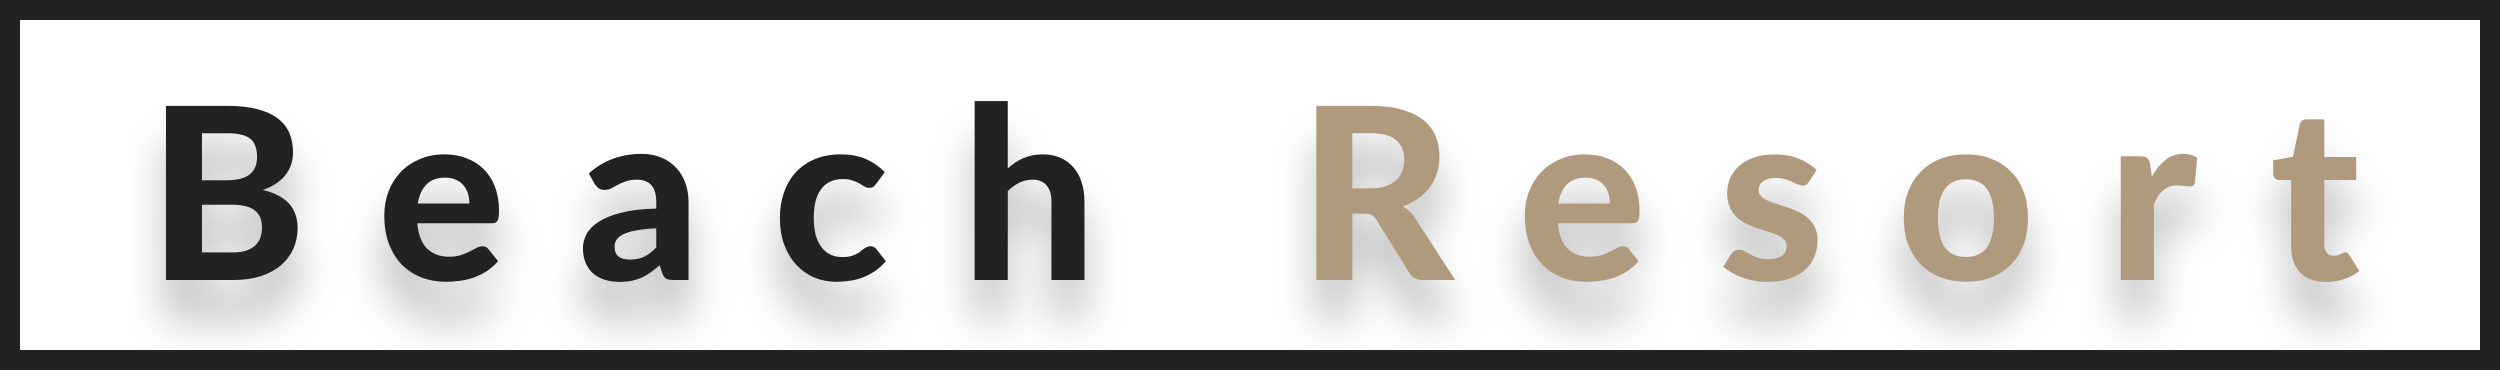
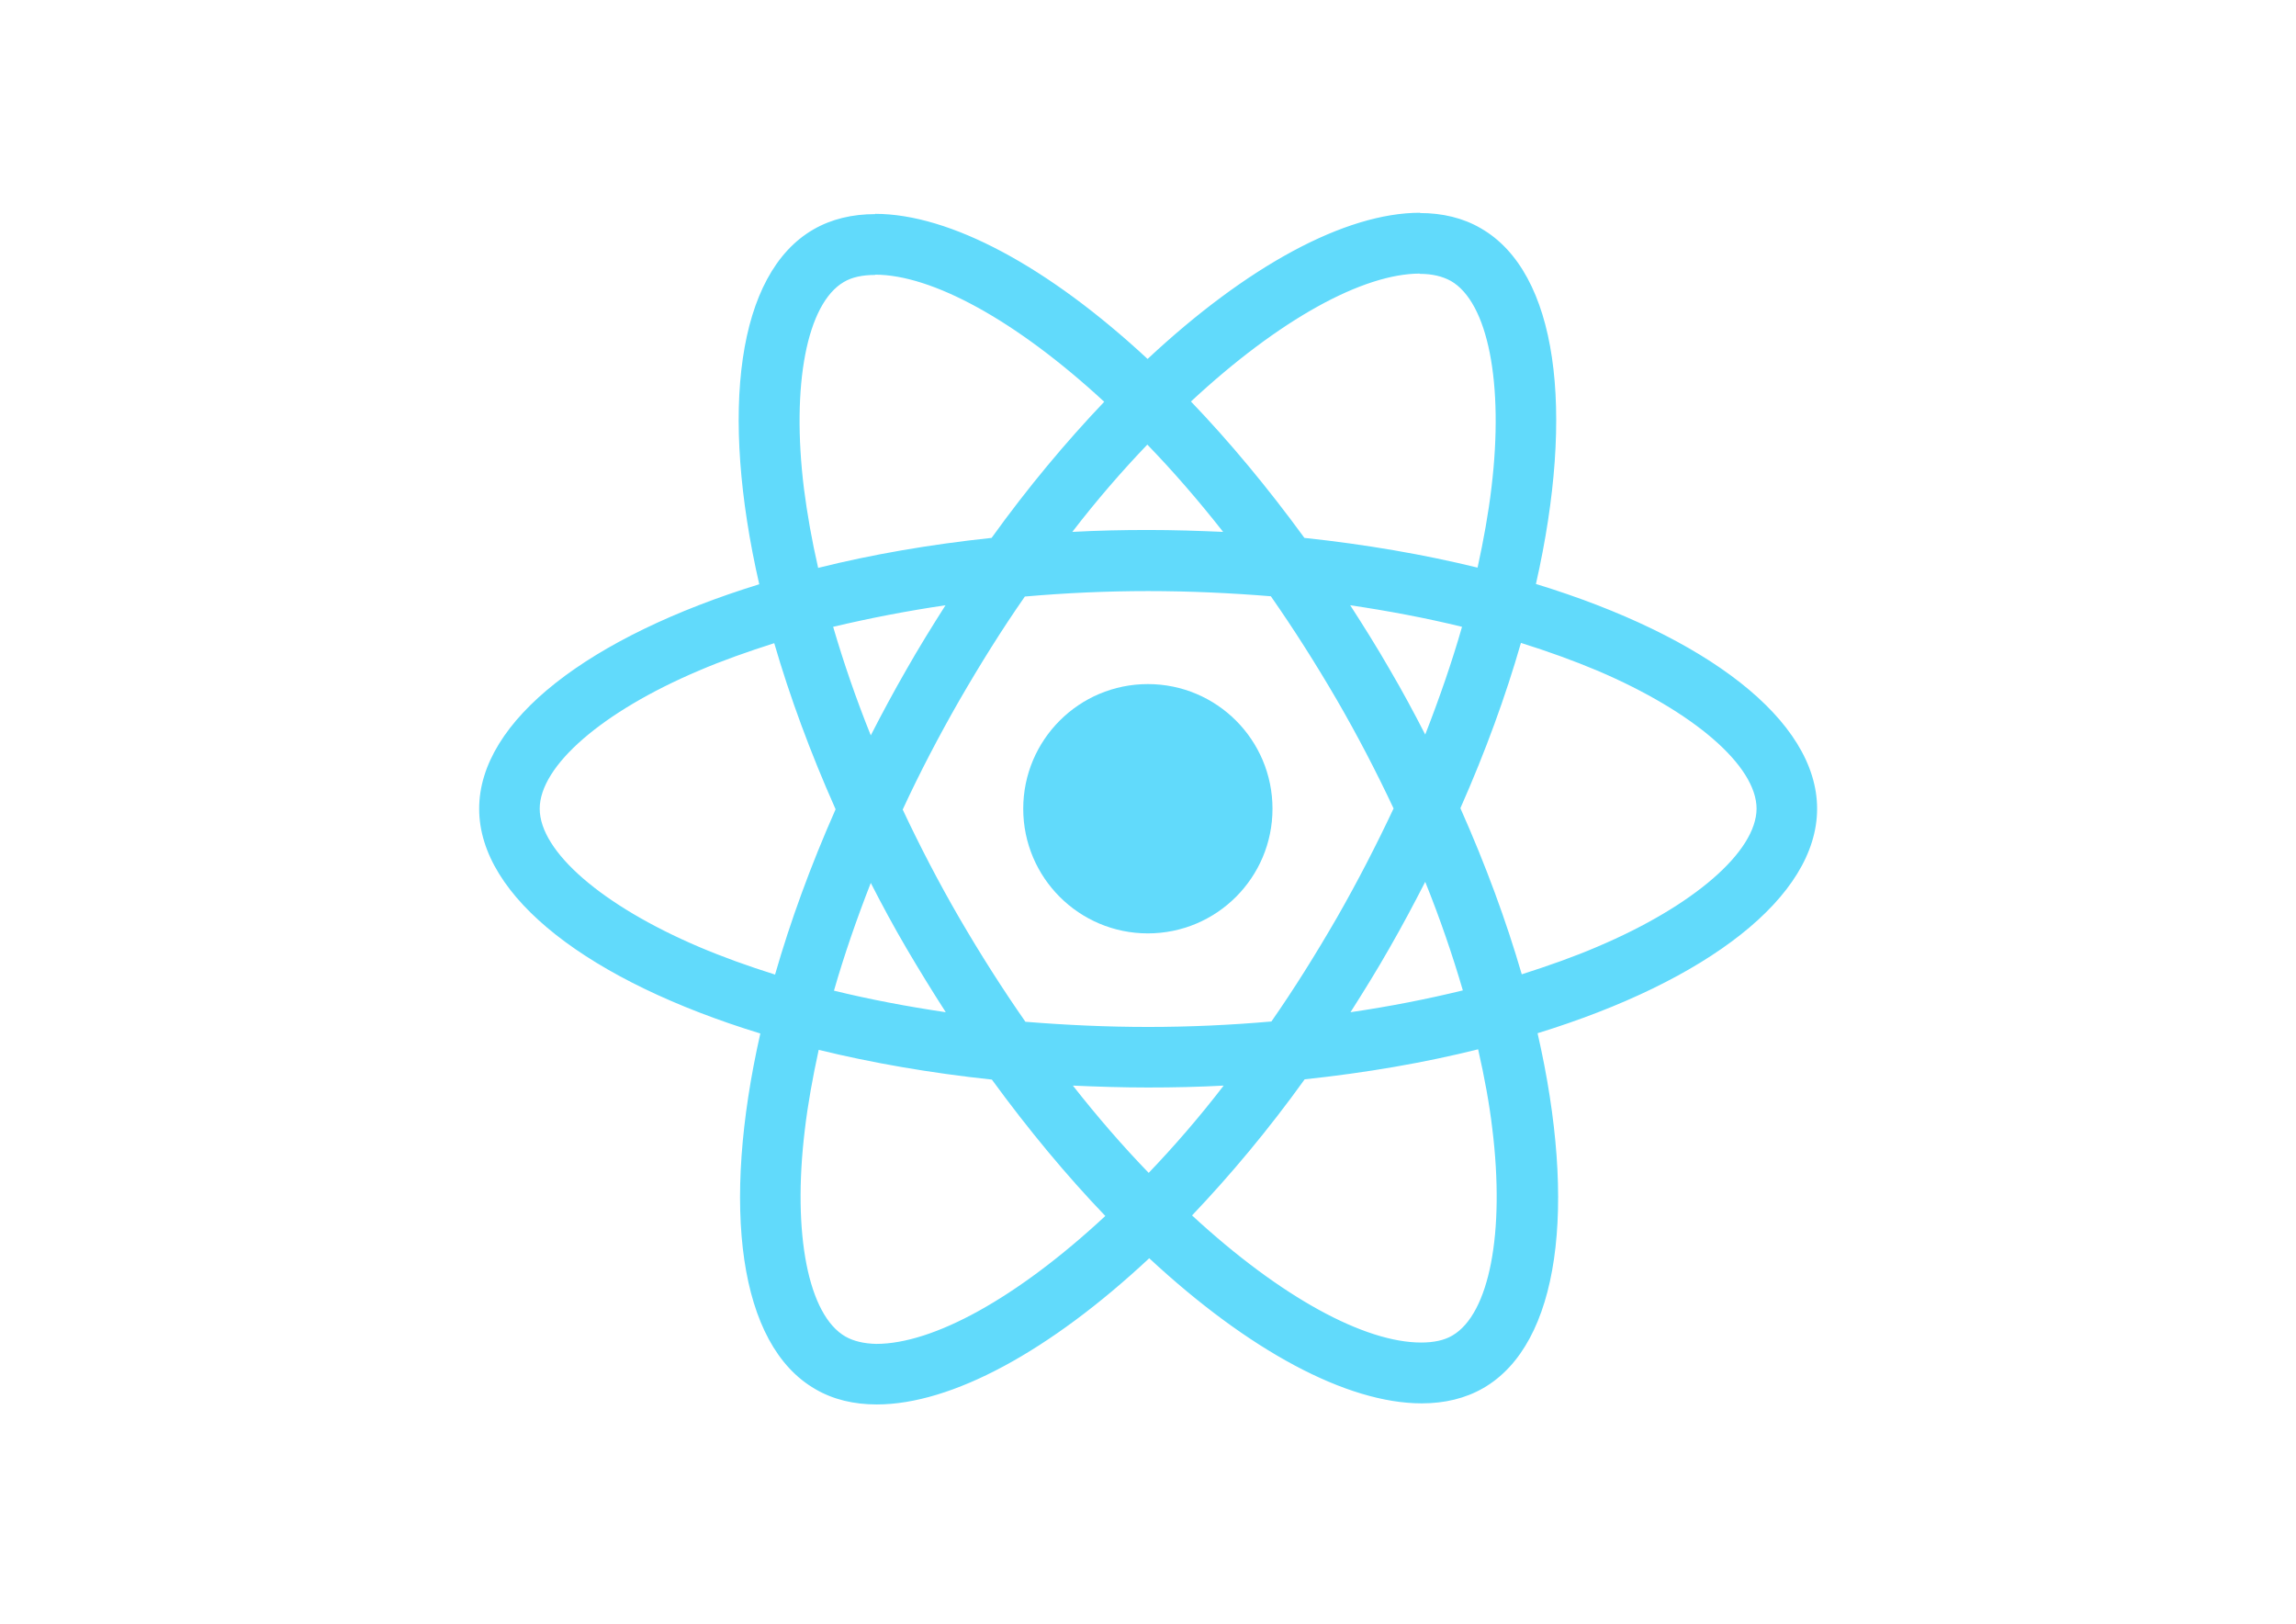
- <svg xmlns="http://www.w3.org/2000/svg" width="250" height="37" viewBox="0 0 250 37" fill="none">
-   <rect x="1" y="1" width="248" height="35" stroke="#222222" stroke-width="2" />
-   <g filter="url(#filter0_d)">
-     <path d="M23.281 25.24C23.857 25.24 24.329 25.172 24.697 25.036C25.073 24.892 25.373 24.704 25.597 24.472C25.821 24.24 25.977 23.976 26.065 23.68C26.153 23.376 26.197 23.064 26.197 22.744C26.197 22.392 26.145 22.076 26.041 21.796C25.937 21.516 25.769 21.28 25.537 21.088C25.305 20.888 25.001 20.736 24.625 20.632C24.257 20.528 23.801 20.476 23.257 20.476H20.197V25.24H23.281ZM20.197 13.324V18.028H22.561C23.065 18.028 23.513 17.988 23.905 17.908C24.297 17.82 24.625 17.684 24.889 17.5C25.153 17.316 25.353 17.076 25.489 16.78C25.633 16.476 25.705 16.112 25.705 15.688C25.705 15.256 25.645 14.888 25.525 14.584C25.413 14.28 25.237 14.036 24.997 13.852C24.757 13.668 24.453 13.536 24.085 13.456C23.717 13.368 23.281 13.324 22.777 13.324H20.197ZM22.777 10.588C23.945 10.588 24.941 10.7 25.765 10.924C26.597 11.14 27.273 11.452 27.793 11.86C28.321 12.26 28.705 12.748 28.945 13.324C29.185 13.9 29.305 14.544 29.305 15.256C29.305 15.656 29.245 16.04 29.125 16.408C29.013 16.776 28.833 17.124 28.585 17.452C28.345 17.772 28.033 18.064 27.649 18.328C27.265 18.592 26.809 18.816 26.281 19C27.465 19.28 28.341 19.736 28.909 20.368C29.477 21 29.761 21.82 29.761 22.828C29.761 23.564 29.617 24.248 29.329 24.88C29.049 25.512 28.637 26.06 28.093 26.524C27.549 26.988 26.877 27.352 26.077 27.616C25.285 27.872 24.373 28 23.341 28H16.597V10.588H22.777ZM46.939 20.356C46.939 20.012 46.891 19.684 46.795 19.372C46.707 19.06 46.563 18.784 46.363 18.544C46.163 18.304 45.911 18.116 45.607 17.98C45.303 17.836 44.939 17.764 44.515 17.764C43.723 17.764 43.103 17.988 42.655 18.436C42.207 18.884 41.915 19.524 41.779 20.356H46.939ZM41.731 22.324C41.835 23.484 42.163 24.332 42.715 24.868C43.275 25.404 44.003 25.672 44.899 25.672C45.355 25.672 45.747 25.62 46.075 25.516C46.411 25.404 46.703 25.284 46.951 25.156C47.207 25.02 47.435 24.9 47.635 24.796C47.843 24.684 48.047 24.628 48.247 24.628C48.503 24.628 48.703 24.724 48.847 24.916L49.807 26.116C49.455 26.524 49.067 26.864 48.643 27.136C48.219 27.4 47.779 27.612 47.323 27.772C46.867 27.924 46.407 28.028 45.943 28.084C45.479 28.148 45.031 28.18 44.599 28.18C43.735 28.18 42.927 28.04 42.175 27.76C41.431 27.472 40.779 27.052 40.219 26.5C39.667 25.94 39.231 25.248 38.911 24.424C38.591 23.6 38.431 22.644 38.431 21.556C38.431 20.716 38.567 19.924 38.839 19.18C39.119 18.436 39.519 17.788 40.039 17.236C40.559 16.684 41.191 16.248 41.935 15.928C42.679 15.6 43.519 15.436 44.455 15.436C45.247 15.436 45.975 15.564 46.639 15.82C47.311 16.068 47.887 16.432 48.367 16.912C48.855 17.392 49.231 17.984 49.495 18.688C49.767 19.384 49.903 20.18 49.903 21.076C49.903 21.324 49.891 21.528 49.867 21.688C49.843 21.848 49.803 21.976 49.747 22.072C49.691 22.168 49.615 22.236 49.519 22.276C49.423 22.308 49.299 22.324 49.147 22.324H41.731ZM65.626 22.828C64.818 22.868 64.146 22.94 63.61 23.044C63.074 23.14 62.646 23.268 62.326 23.428C62.014 23.588 61.79 23.772 61.654 23.98C61.526 24.18 61.462 24.4 61.462 24.64C61.462 25.12 61.594 25.46 61.858 25.66C62.13 25.86 62.506 25.96 62.986 25.96C63.538 25.96 64.014 25.864 64.414 25.672C64.822 25.472 65.226 25.164 65.626 24.748V22.828ZM58.882 17.344C59.61 16.688 60.414 16.2 61.294 15.88C62.174 15.552 63.126 15.388 64.15 15.388C64.886 15.388 65.542 15.508 66.118 15.748C66.702 15.988 67.194 16.324 67.594 16.756C68.002 17.18 68.314 17.688 68.53 18.28C68.746 18.872 68.854 19.52 68.854 20.224V28H67.342C67.03 28 66.79 27.956 66.622 27.868C66.462 27.78 66.33 27.596 66.226 27.316L65.962 26.524C65.65 26.796 65.346 27.036 65.05 27.244C64.762 27.452 64.462 27.628 64.15 27.772C63.838 27.908 63.502 28.012 63.142 28.084C62.79 28.156 62.394 28.192 61.954 28.192C61.41 28.192 60.914 28.12 60.466 27.976C60.018 27.832 59.63 27.62 59.302 27.34C58.982 27.052 58.734 26.696 58.558 26.272C58.382 25.848 58.294 25.36 58.294 24.808C58.294 24.352 58.41 23.896 58.642 23.44C58.874 22.984 59.27 22.572 59.83 22.204C60.398 21.828 61.15 21.52 62.086 21.28C63.03 21.032 64.21 20.892 65.626 20.86V20.224C65.626 19.448 65.462 18.88 65.134 18.52C64.806 18.152 64.334 17.968 63.718 17.968C63.262 17.968 62.882 18.024 62.578 18.136C62.274 18.24 62.006 18.356 61.774 18.484C61.55 18.604 61.338 18.72 61.138 18.832C60.938 18.936 60.706 18.988 60.442 18.988C60.21 18.988 60.014 18.932 59.854 18.82C59.702 18.7 59.574 18.56 59.47 18.4L58.882 17.344ZM87.615 18.388C87.519 18.516 87.423 18.616 87.327 18.688C87.231 18.752 87.095 18.784 86.919 18.784C86.759 18.784 86.603 18.74 86.451 18.652C86.307 18.556 86.139 18.456 85.947 18.352C85.755 18.24 85.527 18.14 85.263 18.052C84.999 17.956 84.671 17.908 84.279 17.908C83.783 17.908 83.351 18 82.983 18.184C82.623 18.36 82.323 18.616 82.083 18.952C81.843 19.288 81.663 19.696 81.543 20.176C81.431 20.656 81.375 21.196 81.375 21.796C81.375 23.06 81.627 24.028 82.131 24.7C82.643 25.372 83.339 25.708 84.219 25.708C84.523 25.708 84.783 25.684 84.999 25.636C85.223 25.58 85.415 25.512 85.575 25.432C85.743 25.352 85.887 25.264 86.007 25.168C86.127 25.072 86.239 24.984 86.343 24.904C86.455 24.824 86.563 24.76 86.667 24.712C86.779 24.656 86.903 24.628 87.039 24.628C87.295 24.628 87.495 24.724 87.639 24.916L88.587 26.116C88.235 26.524 87.859 26.864 87.459 27.136C87.059 27.4 86.643 27.612 86.211 27.772C85.787 27.924 85.355 28.028 84.915 28.084C84.475 28.148 84.039 28.18 83.607 28.18C82.847 28.18 82.127 28.04 81.447 27.76C80.767 27.472 80.171 27.056 79.659 26.512C79.147 25.968 78.739 25.3 78.435 24.508C78.139 23.716 77.991 22.812 77.991 21.796C77.991 20.892 78.123 20.052 78.387 19.276C78.651 18.5 79.039 17.828 79.551 17.26C80.063 16.692 80.695 16.248 81.447 15.928C82.207 15.6 83.083 15.436 84.075 15.436C85.019 15.436 85.847 15.588 86.559 15.892C87.271 16.196 87.911 16.636 88.479 17.212L87.615 18.388ZM100.776 16.84C101.008 16.632 101.248 16.444 101.496 16.276C101.752 16.1 102.02 15.952 102.3 15.832C102.588 15.704 102.892 15.608 103.212 15.544C103.54 15.472 103.892 15.436 104.268 15.436C104.94 15.436 105.536 15.552 106.056 15.784C106.576 16.016 107.012 16.34 107.364 16.756C107.724 17.172 107.992 17.668 108.168 18.244C108.352 18.82 108.444 19.452 108.444 20.14V28H105.144V20.14C105.144 19.452 104.984 18.92 104.664 18.544C104.344 18.16 103.872 17.968 103.248 17.968C102.784 17.968 102.348 18.068 101.94 18.268C101.532 18.468 101.144 18.748 100.776 19.108V28H97.464V10.108H100.776V16.84Z" fill="#222222" />
-     <path d="M137.081 18.832C137.665 18.832 138.169 18.76 138.593 18.616C139.017 18.464 139.365 18.26 139.637 18.004C139.909 17.74 140.109 17.432 140.237 17.08C140.365 16.728 140.429 16.344 140.429 15.928C140.429 15.104 140.153 14.464 139.601 14.008C139.057 13.552 138.225 13.324 137.105 13.324H135.233V18.832H137.081ZM145.517 28H142.265C141.657 28 141.217 27.768 140.945 27.304L137.633 21.964C137.497 21.756 137.345 21.604 137.177 21.508C137.017 21.412 136.777 21.364 136.457 21.364H135.233V28H131.633V10.588H137.105C138.321 10.588 139.361 10.716 140.225 10.972C141.089 11.22 141.797 11.568 142.349 12.016C142.901 12.464 143.305 13 143.561 13.624C143.817 14.24 143.945 14.92 143.945 15.664C143.945 16.24 143.861 16.788 143.693 17.308C143.533 17.82 143.297 18.288 142.985 18.712C142.673 19.136 142.289 19.512 141.833 19.84C141.377 20.168 140.857 20.432 140.273 20.632C140.505 20.76 140.721 20.916 140.921 21.1C141.121 21.276 141.301 21.488 141.461 21.736L145.517 28ZM160.99 20.356C160.99 20.012 160.942 19.684 160.846 19.372C160.758 19.06 160.614 18.784 160.414 18.544C160.214 18.304 159.962 18.116 159.658 17.98C159.354 17.836 158.99 17.764 158.566 17.764C157.774 17.764 157.154 17.988 156.706 18.436C156.258 18.884 155.966 19.524 155.83 20.356H160.99ZM155.782 22.324C155.886 23.484 156.214 24.332 156.766 24.868C157.326 25.404 158.054 25.672 158.95 25.672C159.406 25.672 159.798 25.62 160.126 25.516C160.462 25.404 160.754 25.284 161.002 25.156C161.258 25.02 161.486 24.9 161.686 24.796C161.894 24.684 162.098 24.628 162.298 24.628C162.554 24.628 162.754 24.724 162.898 24.916L163.858 26.116C163.506 26.524 163.118 26.864 162.694 27.136C162.27 27.4 161.83 27.612 161.374 27.772C160.918 27.924 160.458 28.028 159.994 28.084C159.53 28.148 159.082 28.18 158.65 28.18C157.786 28.18 156.978 28.04 156.226 27.76C155.482 27.472 154.83 27.052 154.27 26.5C153.718 25.94 153.282 25.248 152.962 24.424C152.642 23.6 152.482 22.644 152.482 21.556C152.482 20.716 152.618 19.924 152.89 19.18C153.17 18.436 153.57 17.788 154.09 17.236C154.61 16.684 155.242 16.248 155.986 15.928C156.73 15.6 157.57 15.436 158.506 15.436C159.298 15.436 160.026 15.564 160.69 15.82C161.362 16.068 161.938 16.432 162.418 16.912C162.906 17.392 163.282 17.984 163.546 18.688C163.818 19.384 163.954 20.18 163.954 21.076C163.954 21.324 163.942 21.528 163.918 21.688C163.894 21.848 163.854 21.976 163.798 22.072C163.742 22.168 163.666 22.236 163.57 22.276C163.474 22.308 163.35 22.324 163.198 22.324H155.782ZM180.901 18.172C180.813 18.308 180.721 18.408 180.625 18.472C180.537 18.528 180.413 18.556 180.253 18.556C180.093 18.556 179.929 18.516 179.761 18.436C179.593 18.356 179.405 18.272 179.197 18.184C178.989 18.088 178.749 18 178.477 17.92C178.213 17.84 177.905 17.8 177.553 17.8C177.017 17.8 176.601 17.912 176.305 18.136C176.009 18.352 175.861 18.64 175.861 19C175.861 19.248 175.945 19.456 176.113 19.624C176.281 19.792 176.501 19.94 176.773 20.068C177.053 20.188 177.369 20.304 177.721 20.416C178.073 20.52 178.433 20.636 178.801 20.764C179.177 20.892 179.541 21.04 179.893 21.208C180.245 21.376 180.557 21.588 180.829 21.844C181.109 22.092 181.333 22.396 181.501 22.756C181.669 23.108 181.753 23.536 181.753 24.04C181.753 24.64 181.641 25.196 181.417 25.708C181.201 26.212 180.881 26.648 180.457 27.016C180.033 27.384 179.505 27.672 178.873 27.88C178.241 28.088 177.513 28.192 176.689 28.192C176.265 28.192 175.845 28.152 175.429 28.072C175.013 28 174.617 27.896 174.241 27.76C173.865 27.616 173.513 27.452 173.185 27.268C172.857 27.084 172.573 26.884 172.333 26.668L173.101 25.432C173.189 25.288 173.297 25.176 173.425 25.096C173.561 25.016 173.733 24.976 173.941 24.976C174.141 24.976 174.325 25.028 174.493 25.132C174.661 25.228 174.849 25.336 175.057 25.456C175.265 25.568 175.509 25.676 175.789 25.78C176.077 25.876 176.433 25.924 176.857 25.924C177.177 25.924 177.453 25.888 177.685 25.816C177.917 25.744 178.105 25.648 178.249 25.528C178.393 25.4 178.497 25.26 178.561 25.108C178.633 24.948 178.669 24.784 178.669 24.616C178.669 24.344 178.581 24.124 178.405 23.956C178.237 23.78 178.013 23.628 177.733 23.5C177.461 23.372 177.145 23.256 176.785 23.152C176.425 23.048 176.057 22.932 175.681 22.804C175.313 22.676 174.949 22.524 174.589 22.348C174.237 22.172 173.921 21.952 173.641 21.688C173.369 21.416 173.145 21.084 172.969 20.692C172.801 20.3 172.717 19.824 172.717 19.264C172.717 18.752 172.817 18.268 173.017 17.812C173.217 17.348 173.517 16.94 173.917 16.588C174.317 16.236 174.813 15.956 175.405 15.748C176.005 15.54 176.697 15.436 177.481 15.436C178.361 15.436 179.161 15.58 179.881 15.868C180.601 16.156 181.193 16.532 181.657 16.996L180.901 18.172ZM196.607 15.436C197.535 15.436 198.379 15.584 199.139 15.88C199.899 16.176 200.551 16.6 201.095 17.152C201.639 17.696 202.059 18.36 202.355 19.144C202.651 19.928 202.799 20.812 202.799 21.796C202.799 22.78 202.651 23.668 202.355 24.46C202.059 25.244 201.639 25.912 201.095 26.464C200.551 27.016 199.899 27.44 199.139 27.736C198.379 28.032 197.535 28.18 196.607 28.18C195.671 28.18 194.819 28.032 194.051 27.736C193.291 27.44 192.639 27.016 192.095 26.464C191.551 25.912 191.127 25.244 190.823 24.46C190.527 23.668 190.379 22.78 190.379 21.796C190.379 20.812 190.527 19.928 190.823 19.144C191.127 18.36 191.551 17.696 192.095 17.152C192.639 16.6 193.291 16.176 194.051 15.88C194.819 15.584 195.671 15.436 196.607 15.436ZM196.607 25.696C197.551 25.696 198.251 25.372 198.707 24.724C199.163 24.068 199.391 23.096 199.391 21.808C199.391 20.528 199.163 19.564 198.707 18.916C198.251 18.26 197.551 17.932 196.607 17.932C195.639 17.932 194.927 18.26 194.471 18.916C194.015 19.564 193.787 20.528 193.787 21.808C193.787 23.096 194.015 24.068 194.471 24.724C194.927 25.372 195.639 25.696 196.607 25.696ZM215.186 17.668C215.578 16.964 216.03 16.408 216.542 16C217.054 15.592 217.654 15.388 218.342 15.388C218.902 15.388 219.358 15.52 219.71 15.784L219.494 18.232C219.454 18.392 219.39 18.504 219.302 18.568C219.222 18.624 219.11 18.652 218.966 18.652C218.838 18.652 218.654 18.636 218.414 18.604C218.174 18.564 217.95 18.544 217.742 18.544C217.438 18.544 217.166 18.588 216.926 18.676C216.694 18.764 216.486 18.888 216.302 19.048C216.118 19.208 215.95 19.404 215.798 19.636C215.654 19.868 215.518 20.132 215.39 20.428V28H212.078V15.628H214.034C214.37 15.628 214.602 15.688 214.73 15.808C214.858 15.928 214.95 16.136 215.006 16.432L215.186 17.668ZM232.597 28.192C232.037 28.192 231.541 28.112 231.109 27.952C230.677 27.784 230.313 27.548 230.017 27.244C229.721 26.94 229.497 26.572 229.345 26.14C229.193 25.708 229.117 25.22 229.117 24.676V18.004H227.953C227.777 18.004 227.625 17.948 227.497 17.836C227.377 17.724 227.317 17.556 227.317 17.332V16.036L229.297 15.676L229.969 12.472C230.057 12.112 230.301 11.932 230.701 11.932H232.429V15.7H235.621V18.004H232.429V24.46C232.429 24.804 232.509 25.076 232.669 25.276C232.837 25.476 233.073 25.576 233.377 25.576C233.537 25.576 233.673 25.56 233.785 25.528C233.897 25.488 233.993 25.448 234.073 25.408C234.153 25.36 234.225 25.32 234.289 25.288C234.361 25.248 234.433 25.228 234.505 25.228C234.601 25.228 234.681 25.252 234.745 25.3C234.809 25.34 234.873 25.412 234.937 25.516L235.933 27.1C235.477 27.46 234.961 27.732 234.385 27.916C233.809 28.1 233.213 28.192 232.597 28.192Z" fill="#AF9A7D" />
+ <svg xmlns="http://www.w3.org/2000/svg" viewBox="0 0 841.9 595.3">
+   <g fill="#61DAFB">
+     <path d="M666.3 296.5c0-32.5-40.7-63.3-103.1-82.4 14.4-63.6 8-114.2-20.2-130.4-6.5-3.8-14.1-5.6-22.4-5.6v22.3c4.6 0 8.3.9 11.4 2.6 13.6 7.8 19.5 37.5 14.9 75.7-1.1 9.4-2.9 19.3-5.1 29.4-19.6-4.8-41-8.5-63.5-10.9-13.5-18.5-27.5-35.3-41.6-50 32.6-30.3 63.2-46.9 84-46.9V78c-27.5 0-63.5 19.6-99.9 53.6-36.4-33.8-72.4-53.2-99.9-53.2v22.3c20.7 0 51.4 16.5 84 46.6-14 14.7-28 31.4-41.3 49.9-22.6 2.4-44 6.1-63.6 11-2.3-10-4-19.7-5.2-29-4.7-38.2 1.1-67.9 14.6-75.8 3-1.8 6.9-2.6 11.5-2.6V78.5c-8.4 0-16 1.8-22.6 5.6-28.1 16.2-34.4 66.7-19.9 130.1-62.2 19.2-102.7 49.9-102.7 82.3 0 32.5 40.7 63.3 103.1 82.4-14.4 63.6-8 114.2 20.2 130.4 6.5 3.8 14.1 5.6 22.5 5.6 27.5 0 63.5-19.6 99.9-53.6 36.4 33.8 72.4 53.2 99.9 53.2 8.4 0 16-1.8 22.6-5.6 28.1-16.2 34.4-66.7 19.9-130.1 62-19.1 102.5-49.9 102.5-82.3zm-130.2-66.7c-3.7 12.9-8.3 26.2-13.5 39.5-4.1-8-8.4-16-13.1-24-4.6-8-9.5-15.8-14.4-23.4 14.2 2.1 27.9 4.7 41 7.9zm-45.8 106.5c-7.8 13.5-15.8 26.3-24.1 38.2-14.9 1.3-30 2-45.2 2-15.1 0-30.2-.7-45-1.9-8.3-11.9-16.4-24.6-24.2-38-7.6-13.1-14.5-26.4-20.8-39.8 6.2-13.4 13.2-26.8 20.7-39.9 7.8-13.5 15.8-26.3 24.1-38.2 14.9-1.3 30-2 45.2-2 15.1 0 30.2.7 45 1.9 8.3 11.9 16.4 24.6 24.2 38 7.6 13.1 14.5 26.4 20.8 39.8-6.3 13.4-13.2 26.8-20.7 39.9zm32.3-13c5.4 13.4 10 26.8 13.8 39.8-13.1 3.2-26.9 5.9-41.2 8 4.9-7.7 9.8-15.6 14.4-23.7 4.6-8 8.9-16.1 13-24.1zM421.2 430c-9.3-9.6-18.6-20.3-27.8-32 9 .4 18.2.7 27.5.7 9.4 0 18.7-.2 27.8-.7-9 11.7-18.3 22.4-27.5 32zm-74.4-58.9c-14.2-2.1-27.9-4.7-41-7.9 3.7-12.9 8.3-26.2 13.5-39.5 4.1 8 8.4 16 13.1 24 4.7 8 9.5 15.8 14.4 23.4zM420.7 163c9.3 9.6 18.6 20.3 27.8 32-9-.4-18.2-.7-27.5-.7-9.4 0-18.7.2-27.8.7 9-11.7 18.3-22.4 27.5-32zm-74 58.9c-4.9 7.7-9.8 15.6-14.4 23.7-4.6 8-8.9 16-13 24-5.4-13.4-10-26.8-13.8-39.8 13.1-3.1 26.9-5.8 41.2-7.9zm-90.5 125.2c-35.4-15.1-58.3-34.9-58.3-50.6 0-15.7 22.9-35.6 58.3-50.6 8.6-3.7 18-7 27.7-10.1 5.7 19.6 13.2 40 22.5 60.9-9.2 20.8-16.6 41.1-22.2 60.6-9.9-3.1-19.3-6.5-28-10.2zM310 490c-13.6-7.8-19.5-37.5-14.9-75.7 1.1-9.4 2.9-19.3 5.1-29.4 19.6 4.8 41 8.5 63.5 10.9 13.5 18.5 27.5 35.3 41.6 50-32.6 30.3-63.2 46.9-84 46.9-4.5-.1-8.3-1-11.3-2.7zm237.2-76.2c4.7 38.2-1.1 67.9-14.6 75.8-3 1.8-6.9 2.6-11.5 2.6-20.7 0-51.4-16.5-84-46.6 14-14.7 28-31.4 41.3-49.9 22.6-2.4 44-6.1 63.6-11 2.3 10.1 4.1 19.8 5.2 29.1zm38.5-66.7c-8.6 3.7-18 7-27.7 10.1-5.7-19.6-13.2-40-22.5-60.9 9.2-20.8 16.6-41.1 22.2-60.6 9.9 3.1 19.3 6.5 28.1 10.2 35.4 15.1 58.3 34.9 58.3 50.6-.1 15.7-23 35.6-58.4 50.6zM320.8 78.4z" />
+     <circle cx="420.9" cy="296.5" r="45.7" />
+     <path d="M520.5 78.1z" />
  </g>
-   <defs>
-     <filter id="filter0_d" x="12.597" y="10.108" width="227.336" height="26.084" filterUnits="userSpaceOnUse" color-interpolation-filters="sRGB">
-       <feFlood flood-opacity="0" result="BackgroundImageFix" />
-       <feColorMatrix in="SourceAlpha" type="matrix" values="0 0 0 0 0 0 0 0 0 0 0 0 0 0 0 0 0 0 127 0" />
-       <feOffset dy="4" />
-       <feGaussianBlur stdDeviation="2" />
-       <feColorMatrix type="matrix" values="0 0 0 0 0 0 0 0 0 0 0 0 0 0 0 0 0 0 0.25 0" />
-       <feBlend mode="normal" in2="BackgroundImageFix" result="effect1_dropShadow" />
-       <feBlend mode="normal" in="SourceGraphic" in2="effect1_dropShadow" result="shape" />
-     </filter>
-   </defs>
</svg>
